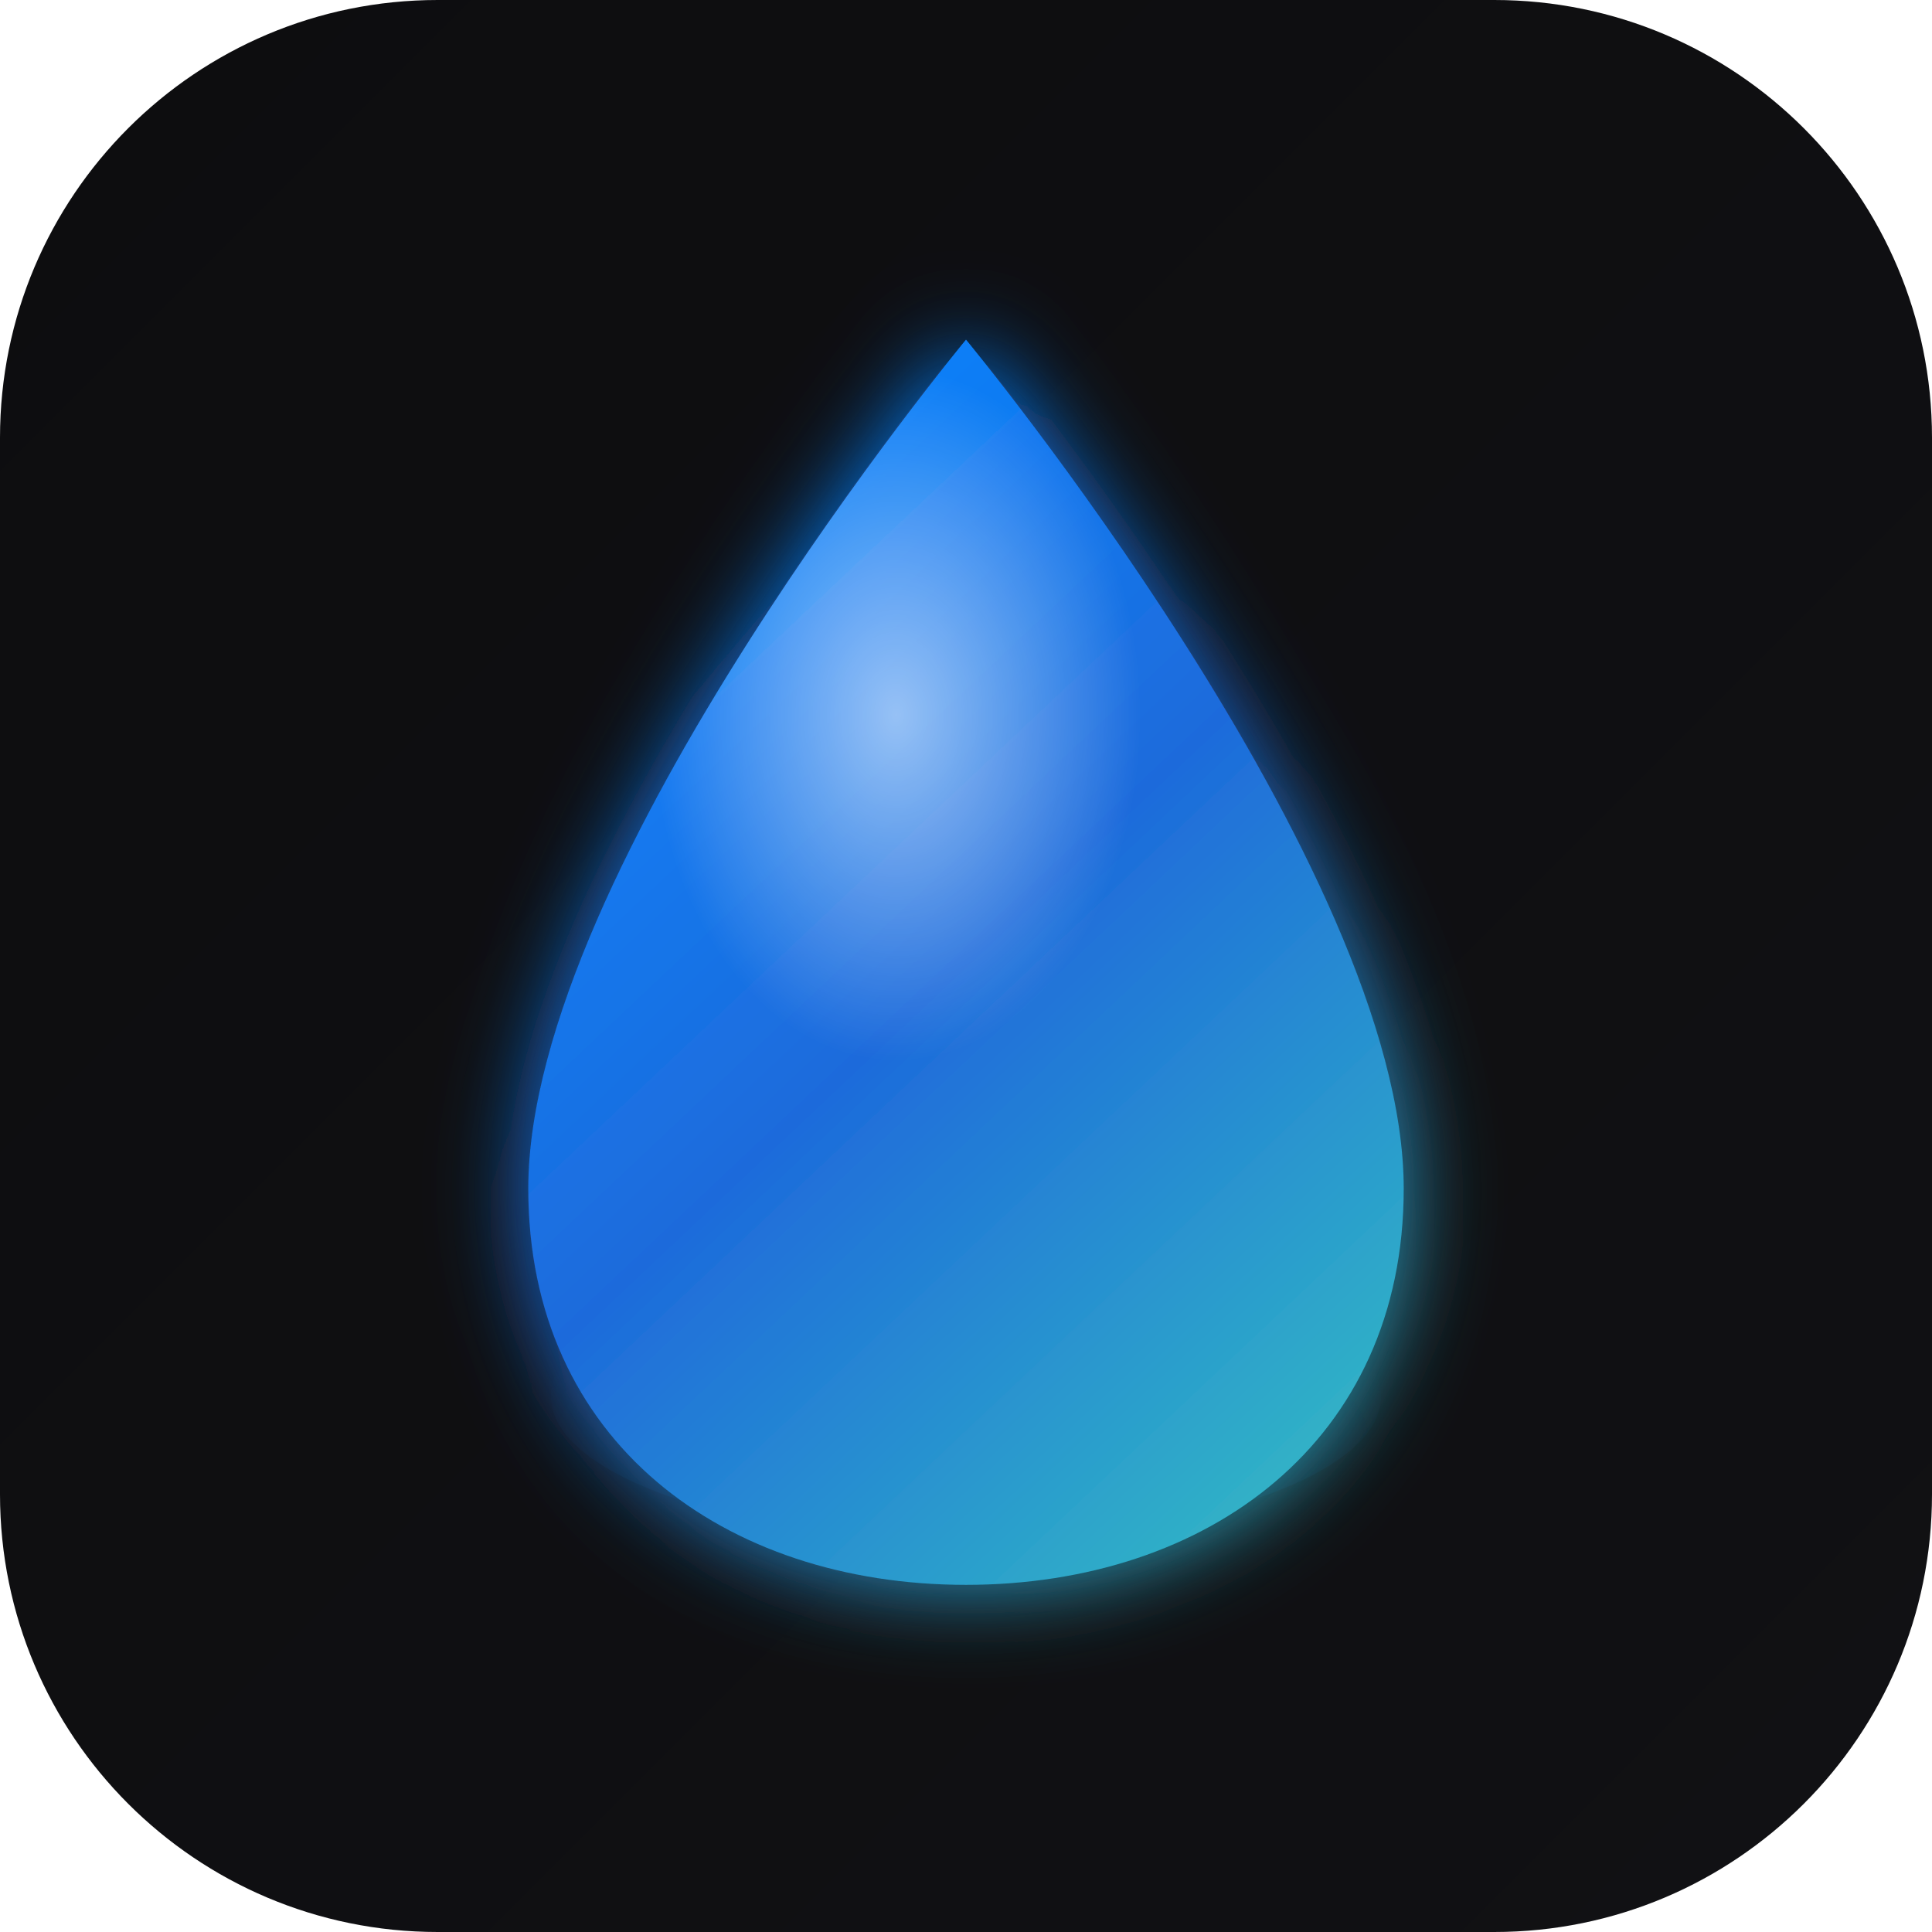
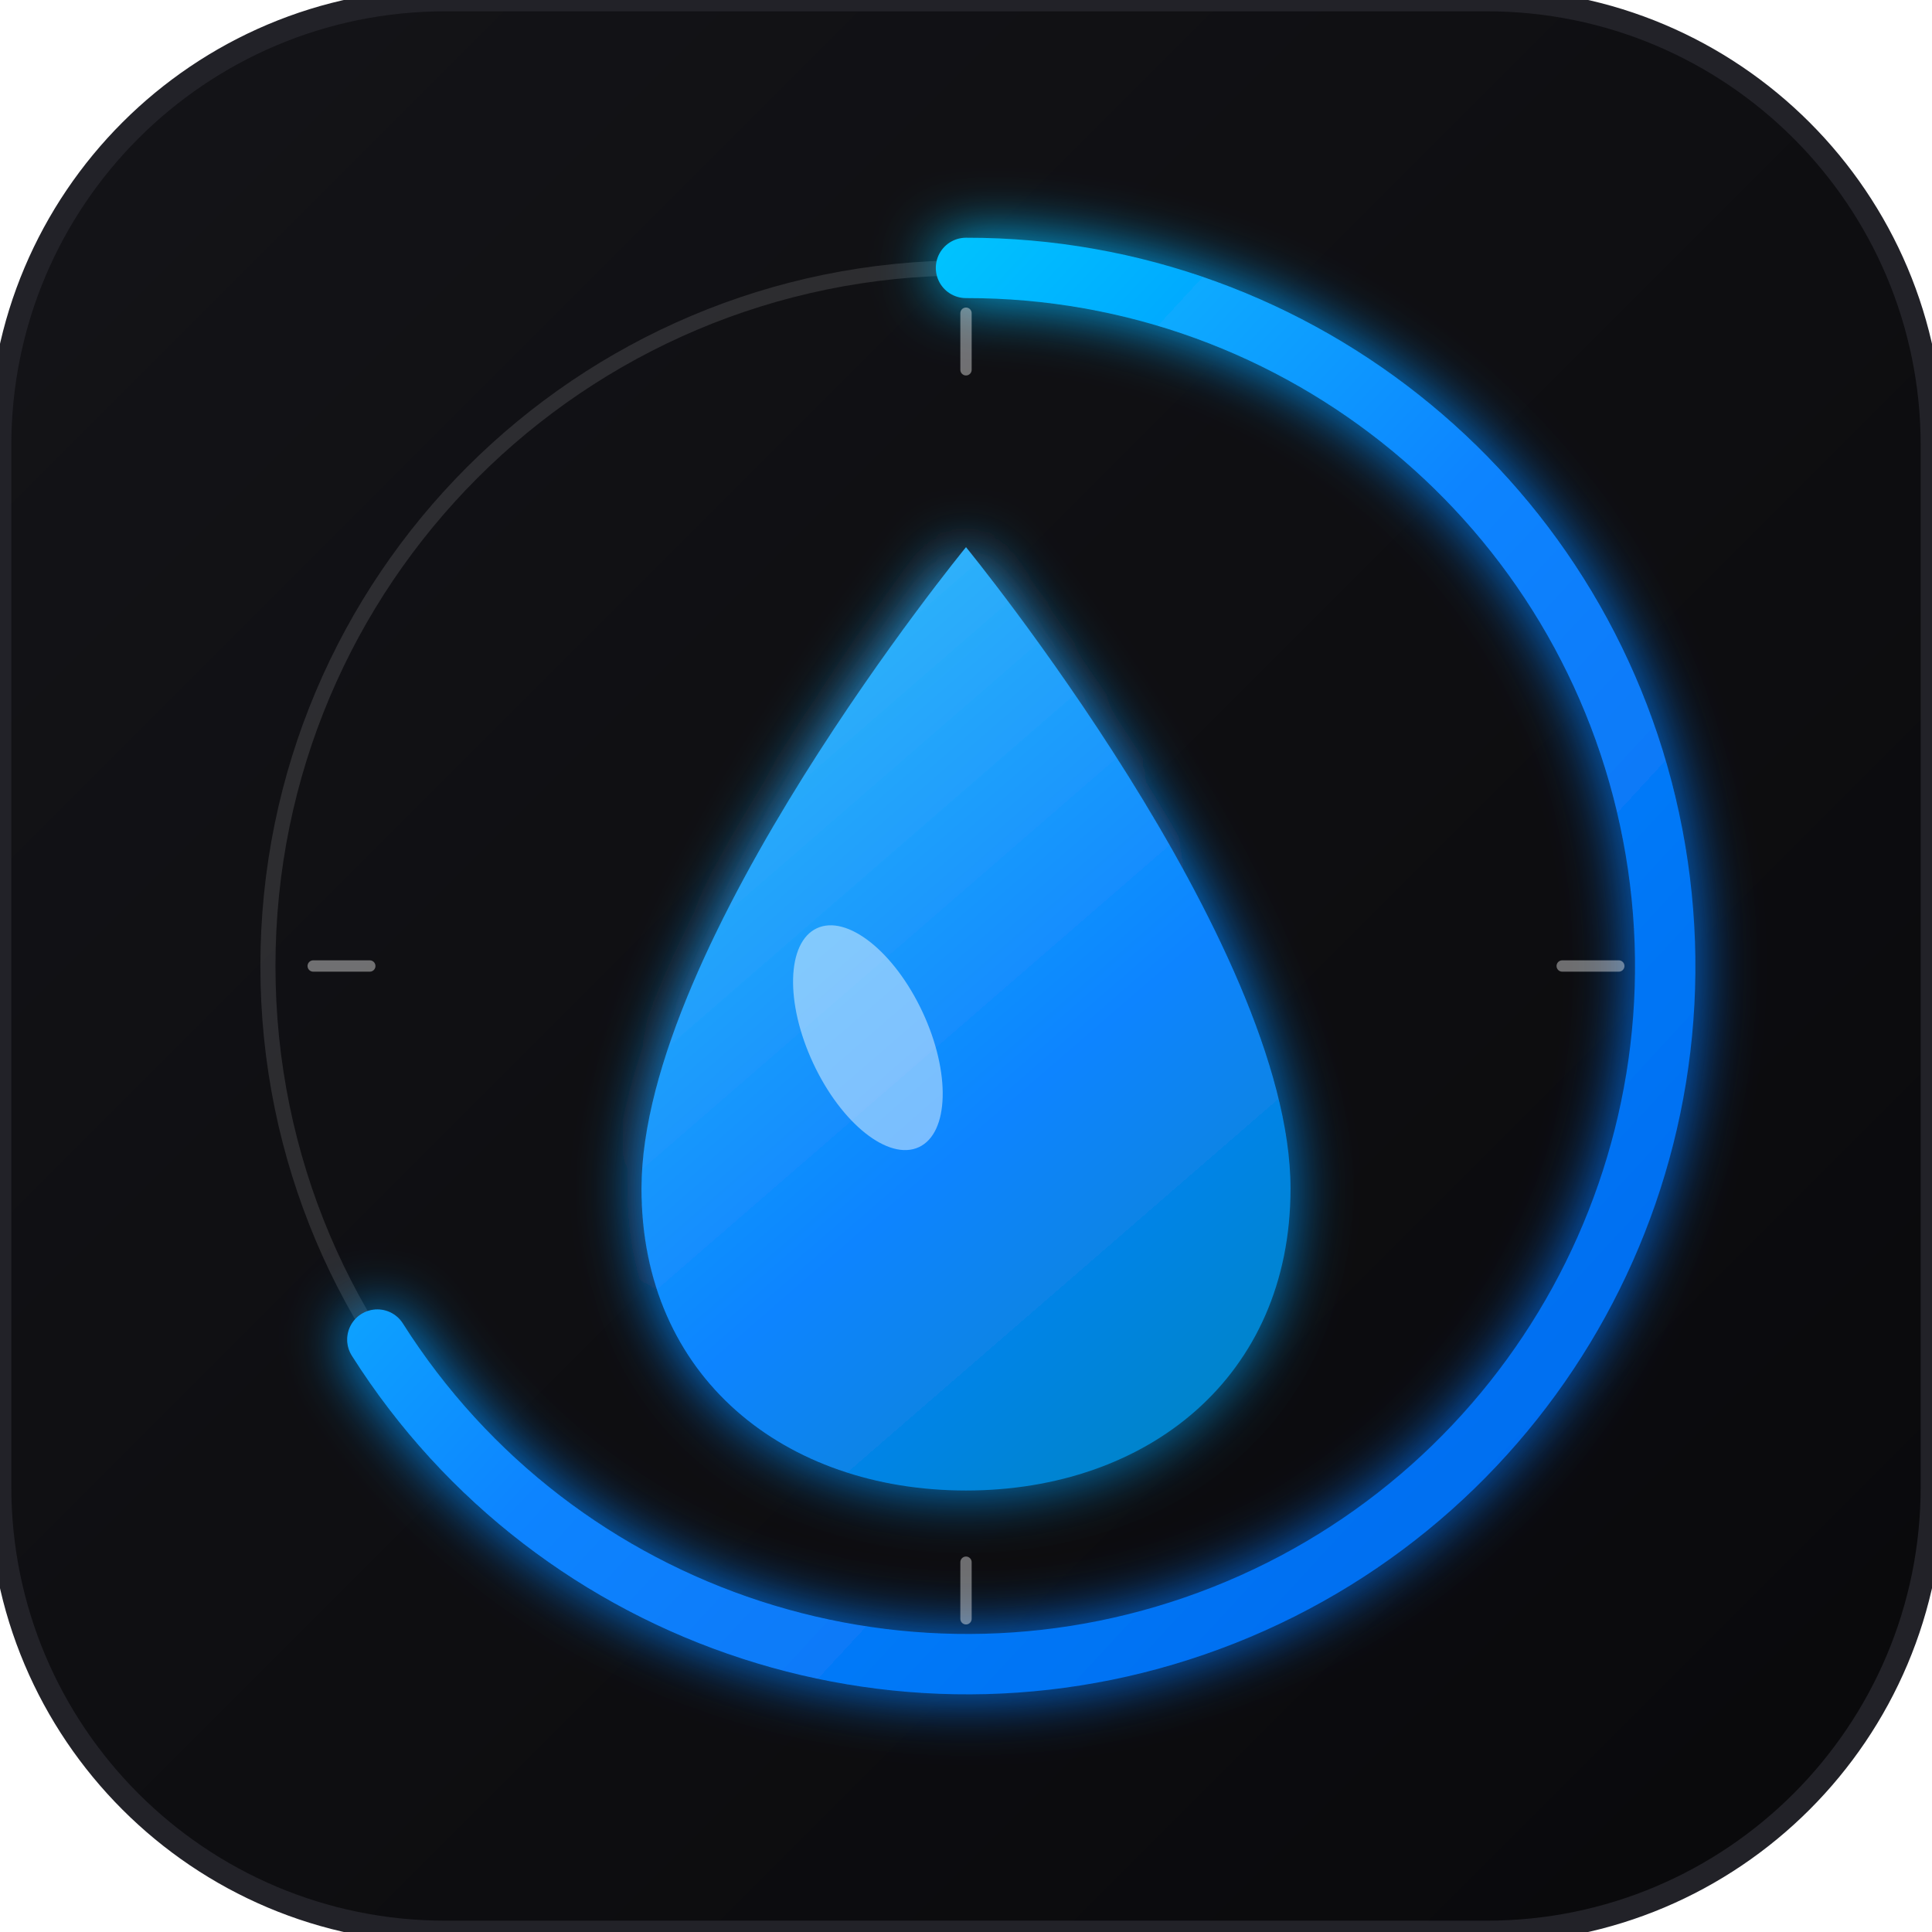
- <svg xmlns="http://www.w3.org/2000/svg" width="512" height="512" viewBox="0 0 512 512">
+ <svg xmlns="http://www.w3.org/2000/svg" width="512" height="512" viewBox="0 0 512 512" fill="none">
  <defs>
-     <linearGradient id="bg" x1="0%" y1="0%" x2="100%" y2="100%">
-       <stop offset="0%" style="stop-color:#0d0d0f;stop-opacity:1" />
-       <stop offset="100%" style="stop-color:#111114;stop-opacity:1" />
+     <linearGradient id="bgGrad" x1="0%" y1="0%" x2="100%" y2="100%">
+       <stop offset="0%" stop-color="#141418" />
+       <stop offset="100%" stop-color="#09090b" />
    </linearGradient>
-     <linearGradient id="dropGradient" x1="20%" y1="5%" x2="80%" y2="95%">
-       <stop offset="0%" style="stop-color:#0a84ff;stop-opacity:1" />
-       <stop offset="50%" style="stop-color:#1e6bdb;stop-opacity:1" />
-       <stop offset="100%" style="stop-color:#30b0c7;stop-opacity:1" />
+     <linearGradient id="ringGrad" x1="0%" y1="0%" x2="100%" y2="100%">
+       <stop offset="0%" stop-color="#00f2fe" />
+       <stop offset="50%" stop-color="#0a84ff" />
+       <stop offset="100%" stop-color="#0066eb" />
    </linearGradient>
-     <radialGradient id="highlight" cx="42%" cy="30%" r="28%">
-       <stop offset="0%" style="stop-color:#ffffff;stop-opacity:0.55" />
-       <stop offset="100%" style="stop-color:#ffffff;stop-opacity:0" />
-     </radialGradient>
-     <radialGradient id="glow" cx="50%" cy="65%" r="55%">
-       <stop offset="0%" style="stop-color:#30b0c7;stop-opacity:0.25" />
-       <stop offset="100%" style="stop-color:#0a84ff;stop-opacity:0" />
-     </radialGradient>
-     <filter id="dropShadow" x="-30%" y="-30%" width="160%" height="160%">
-       <feGaussianBlur stdDeviation="12" result="blur" />
+     <linearGradient id="dropGrad" x1="20%" y1="0%" x2="80%" y2="100%">
+       <stop offset="0%" stop-color="#38bdf8" />
+       <stop offset="60%" stop-color="#0a84ff" />
+       <stop offset="100%" stop-color="#0284c7" />
+     </linearGradient>
+     <filter id="glow" x="-20%" y="-20%" width="140%" height="140%">
+       <feGaussianBlur stdDeviation="8" result="blur" />
      <feComposite in="SourceGraphic" in2="blur" operator="over" />
    </filter>
-     <clipPath id="roundedRect">
-       <rect width="512" height="512" rx="116" ry="116" />
-     </clipPath>
  </defs>
-   <rect width="512" height="512" rx="116" fill="url(#bg)" />
-   <ellipse cx="256" cy="370" rx="110" ry="38" fill="url(#glow)" />
-   <path d="M256 90 C256 90, 140 230, 140 315 C140 382 192 420 256 420 C320 420 372 382 372 315 C372 230 256 90 256 90 Z" fill="url(#dropGradient)" filter="url(#dropShadow)" clip-path="url(#roundedRect)" />
-   <path d="M256 90 C256 90, 140 230, 140 315 C140 382 192 420 256 420 C320 420 372 382 372 315 C372 230 256 90 256 90 Z" fill="url(#highlight)" />
+   <rect width="512" height="512" rx="118" fill="url(#bgGrad)" stroke="#222228" stroke-width="6" />
+   <circle cx="256" cy="256" r="185" stroke="rgba(255, 255, 255, 0.12)" stroke-width="4" fill="none" />
+   <path d="M 256 71 A 185 185 0 1 1 100 355" stroke="url(#ringGrad)" stroke-width="16" stroke-linecap="round" fill="none" filter="url(#glow)" />
+   <line x1="256" y1="83" x2="256" y2="98" stroke="rgba(255,255,255,0.4)" stroke-width="3" stroke-linecap="round" />
+   <line x1="429" y1="256" x2="414" y2="256" stroke="rgba(255,255,255,0.4)" stroke-width="3" stroke-linecap="round" />
+   <line x1="256" y1="429" x2="256" y2="414" stroke="rgba(255,255,255,0.4)" stroke-width="3" stroke-linecap="round" />
+   <line x1="83" y1="256" x2="98" y2="256" stroke="rgba(255,255,255,0.4)" stroke-width="3" stroke-linecap="round" />
+   <path d="M 256 145 C 256 145, 170 250, 170 315 C 170 365, 208 395, 256 395 C 304 395, 342 365, 342 315 C 342 250, 256 145, 256 145 Z" fill="url(#dropGrad)" filter="url(#glow)" />
+   <ellipse cx="230" cy="275" rx="16" ry="32" transform="rotate(-25 230 275)" fill="rgba(255, 255, 255, 0.45)" />
</svg>
